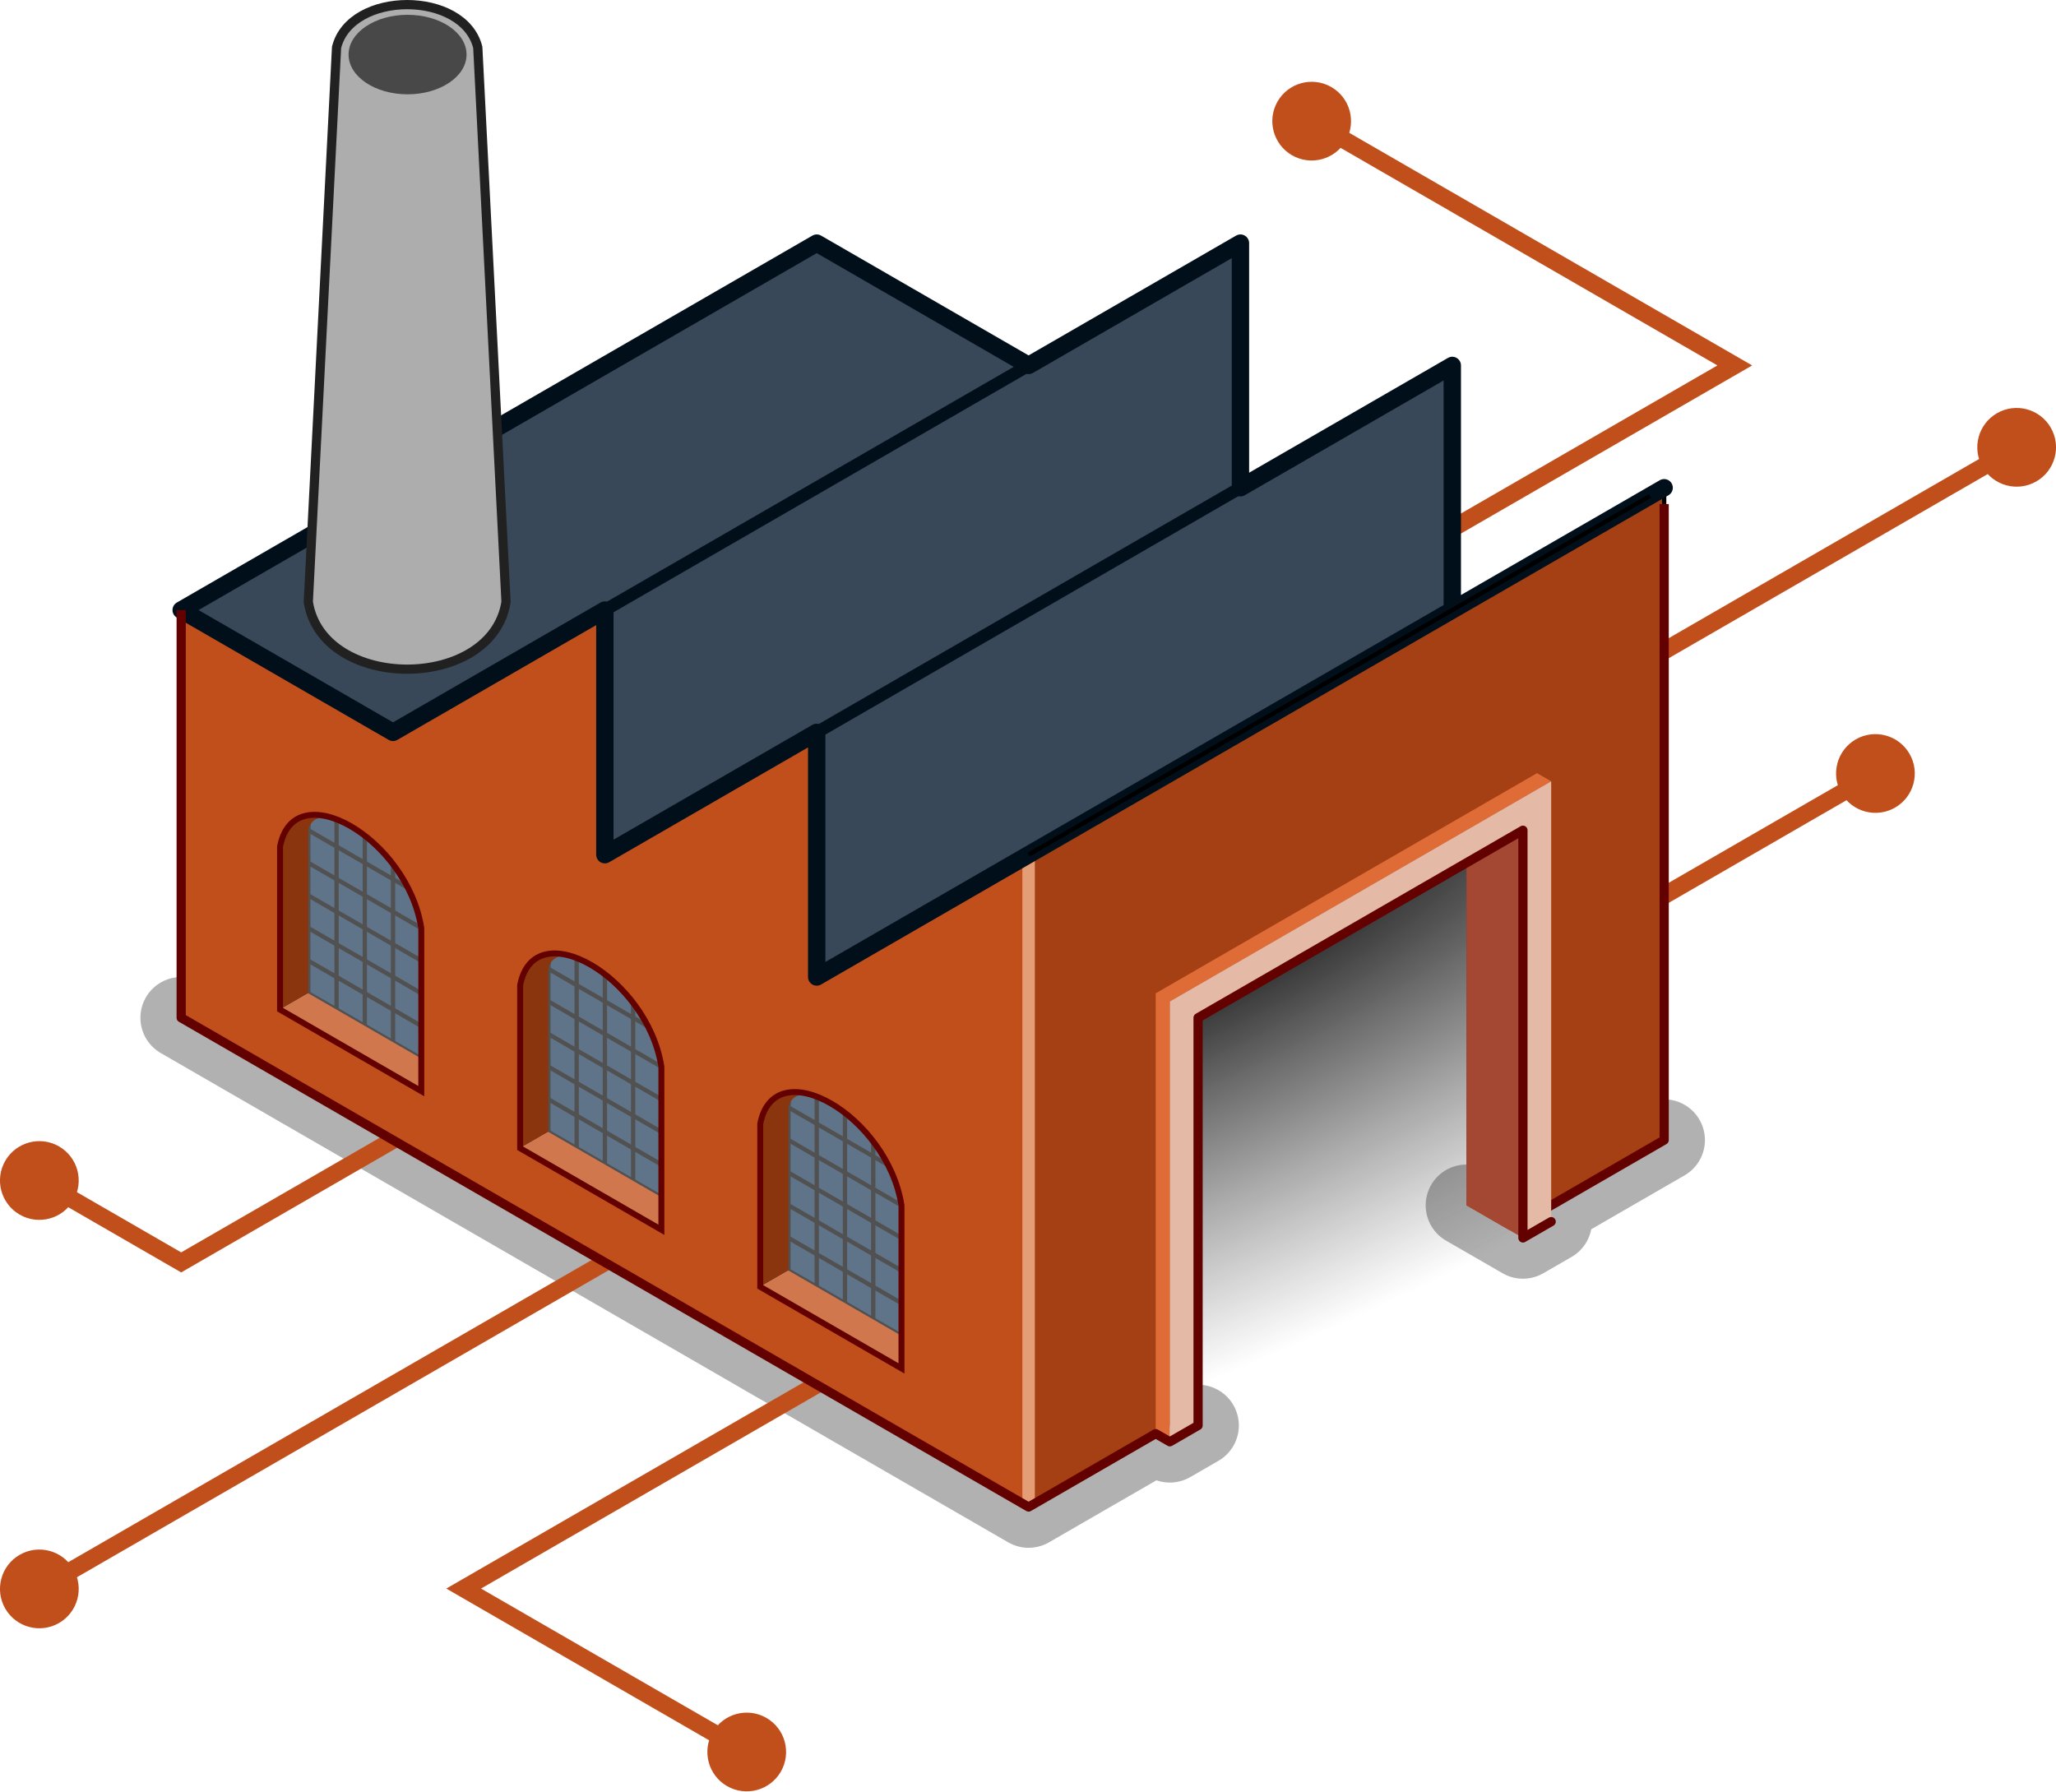
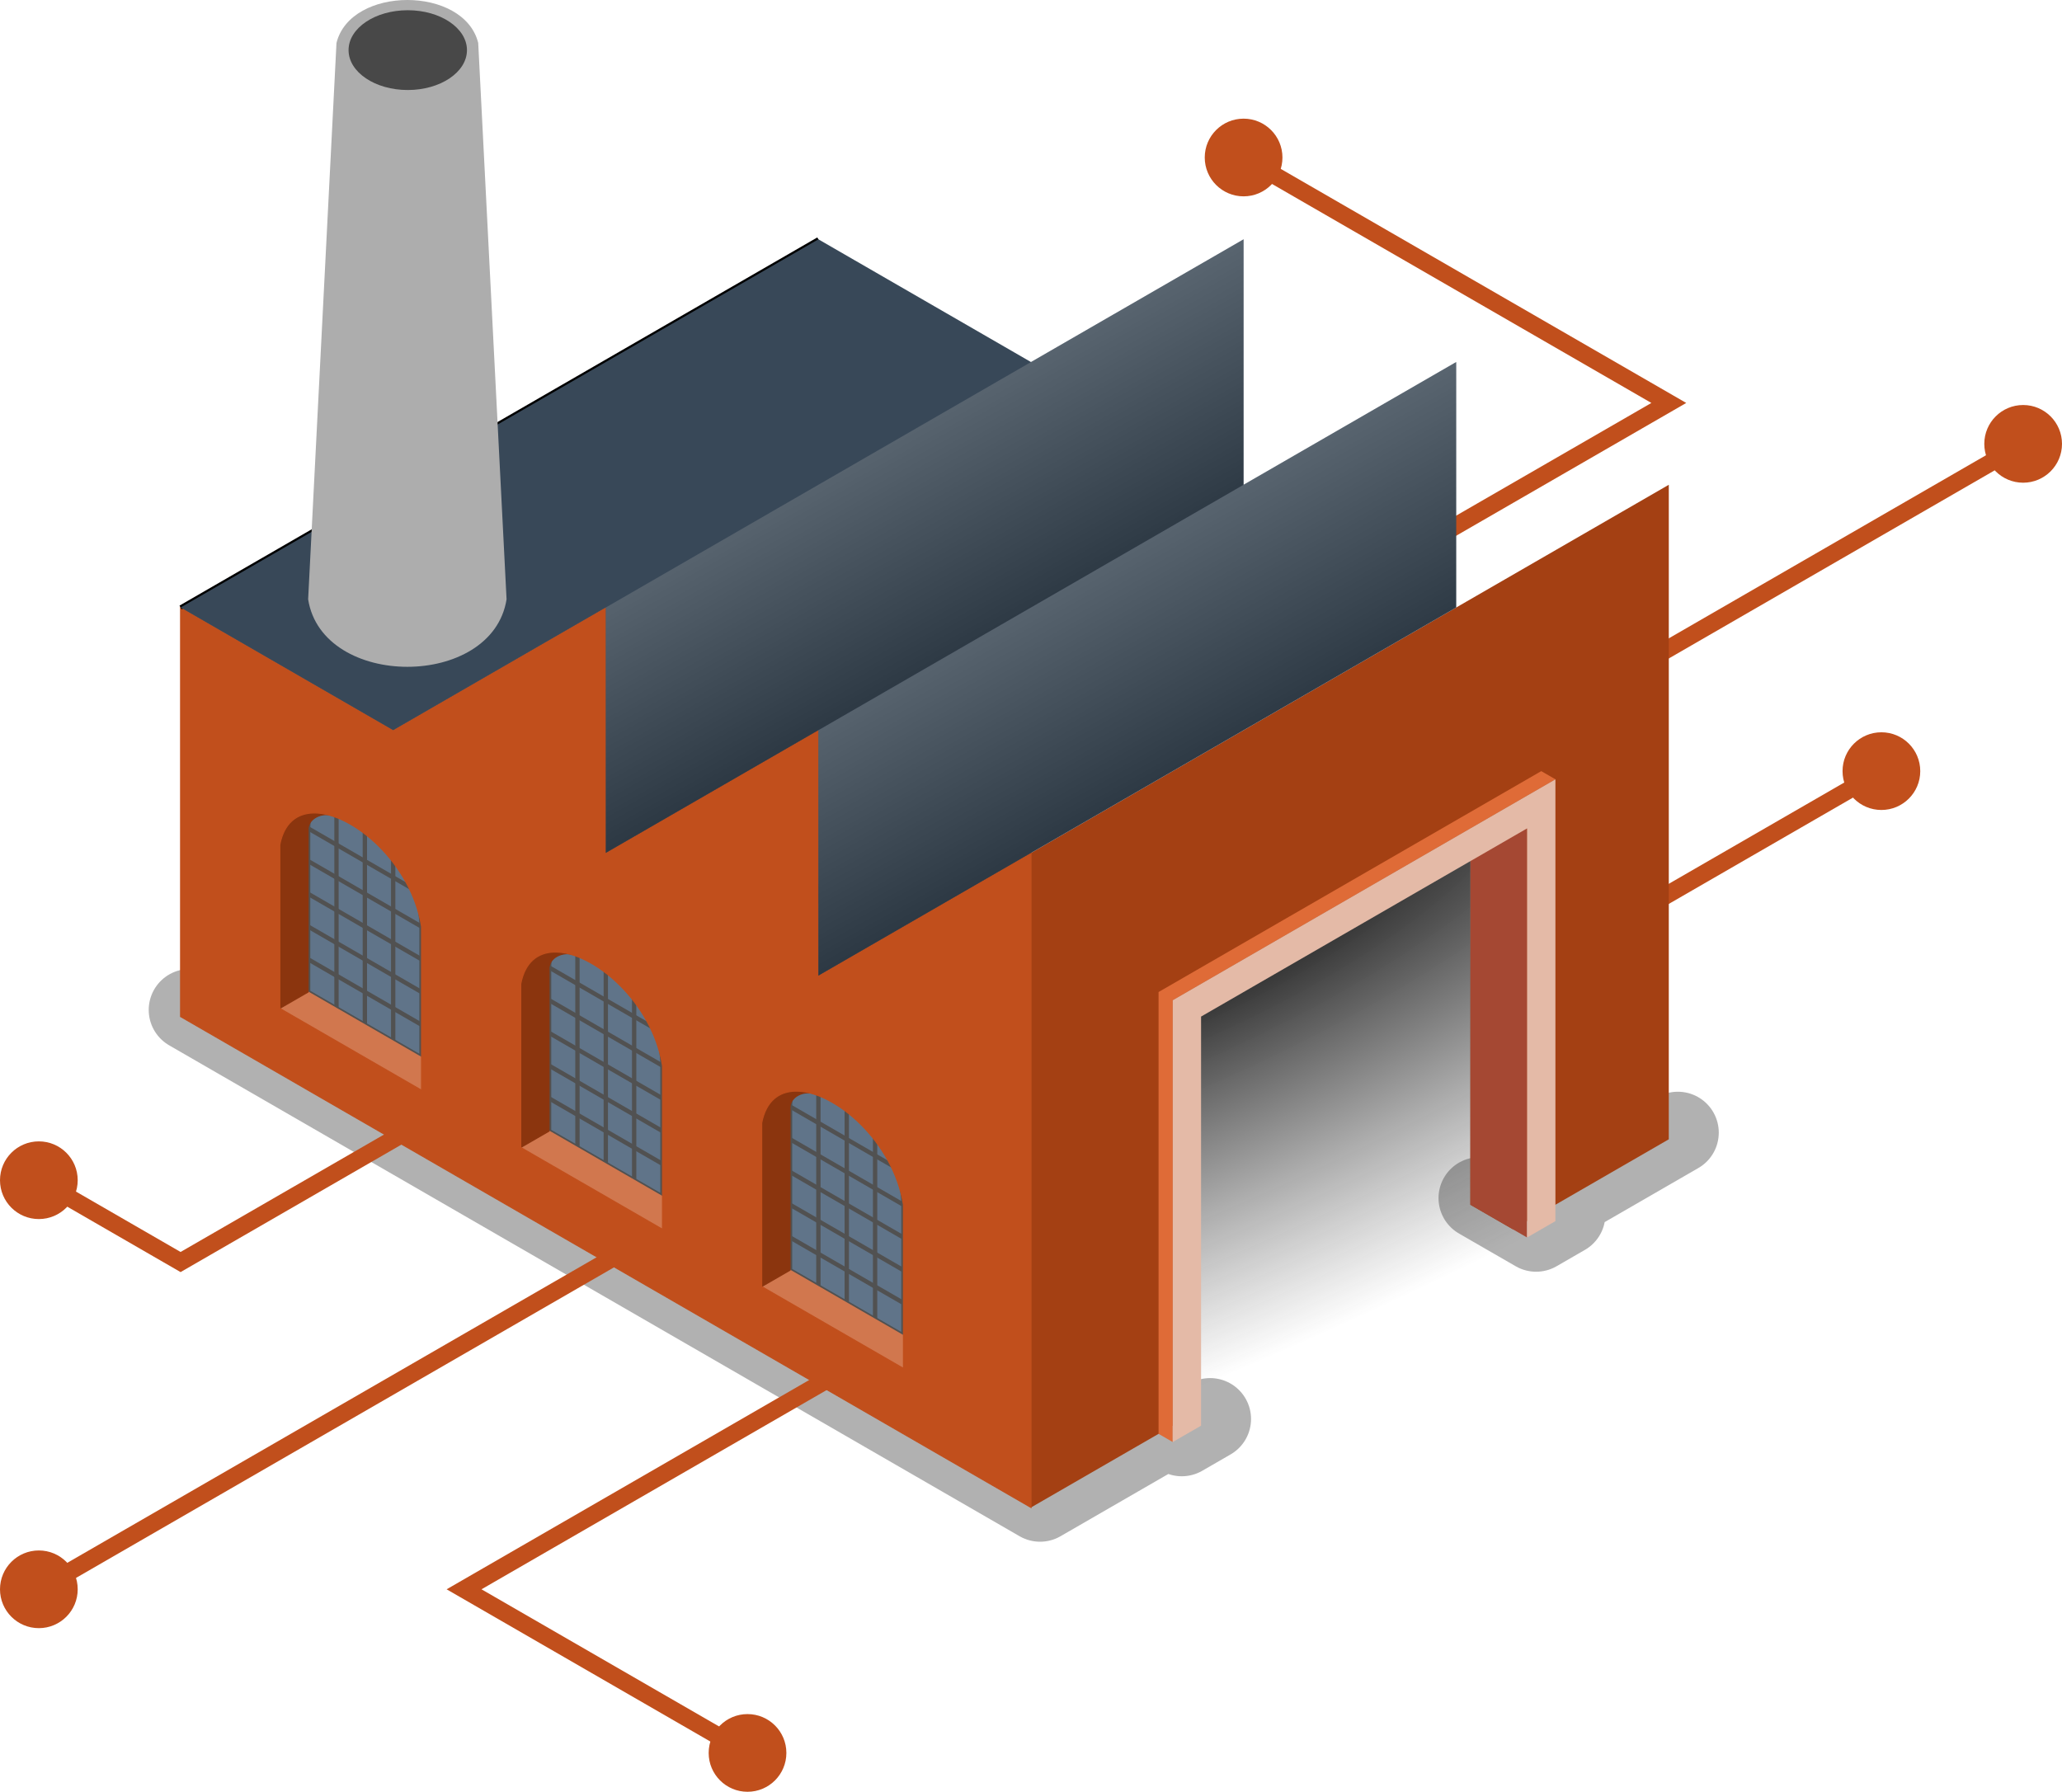
- <svg xmlns="http://www.w3.org/2000/svg" xmlns:xlink="http://www.w3.org/1999/xlink" width="126.069mm" height="109.842mm" viewBox="0 0 126.069 109.842" version="1.1" id="svg5">
+ <svg xmlns="http://www.w3.org/2000/svg" xmlns:xlink="http://www.w3.org/1999/xlink" width="125.992mm" height="109.499mm" viewBox="0 0 125.992 109.499" version="1.1" id="svg5">
  <defs id="defs2">
+     <linearGradient id="linearGradient891118">
+       <stop style="stop-color:#000000;stop-opacity:1" offset="0" id="stop891114" />
+       <stop style="stop-color:#ffffff;stop-opacity:1" offset="1" id="stop891116" />
+     </linearGradient>
    <marker style="overflow:visible" id="DotM" refX="0" refY="0" orient="auto">
      <path transform="matrix(0.4,0,0,0.4,2.96,0.4)" style="fill:context-stroke;fill-rule:evenodd;stroke:context-stroke;stroke-width:1pt" d="m -2.5,-1 c 0,2.76 -2.24,5 -5,5 -2.76,0 -5,-2.24 -5,-5 0,-2.76 2.24,-5 5,-5 2.76,0 5,2.24 5,5 z" id="path95192" />
    </marker>
    <marker style="overflow:visible" id="Arrow2Mstart" refX="0" refY="0" orient="auto">
      <path transform="scale(0.6)" d="M 8.719,4.034 -2.207,0.016 8.719,-4.002 c -1.745,2.372 -1.735,5.617 -6e-7,8.035 z" style="fill:context-stroke;fill-rule:evenodd;stroke:context-stroke;stroke-width:0.625;stroke-linejoin:round" id="path95152" />
    </marker>
    <linearGradient id="linearGradient38643">
      <stop style="stop-color:#000000;stop-opacity:1" offset="0" id="stop38639" />
      <stop style="stop-color:#323232;stop-opacity:0" offset="1" id="stop38641" />
    </linearGradient>
-     <radialGradient xlink:href="#linearGradient38643" id="radialGradient120361" cx="86.327" cy="40.421" fx="86.327" fy="40.421" r="10.392" gradientTransform="matrix(-7.833331,3.560326,-1.035206,-2.277631,826.3247,-153.7891)" gradientUnits="userSpaceOnUse" />
+     <radialGradient xlink:href="#linearGradient38643" id="radialGradient120361" cx="86.327" cy="40.421" fx="86.327" fy="40.421" r="10.392" gradientTransform="matrix(-7.833331,3.560326,-1.035206,-2.277631,789.7273,-158.1641)" gradientUnits="userSpaceOnUse" />
+     <linearGradient xlink:href="#linearGradient891118" id="linearGradient891082" gradientUnits="userSpaceOnUse" x1="72.91" y1="51.075" x2="62.315" y2="32.049" gradientTransform="translate(-17.66534,-7.782818)" />
+     <linearGradient xlink:href="#linearGradient891118" id="linearGradient891464" gradientUnits="userSpaceOnUse" x1="72.91" y1="51.075" x2="62.315" y2="32.049" gradientTransform="translate(-4.674919,-0.2825)" />
  </defs>
-   <g id="layer1" transform="translate(-36.52141,-4.092501)">
-     <path style="fill:none;stroke:#b1b1b1;stroke-width:5;stroke-linecap:round;stroke-linejoin:round;stroke-miterlimit:4;stroke-dasharray:none;stroke-opacity:1" d="m 138.564,74 -7.794,4.5 0.866,0.5 -1.732,1 -3.464,-2" id="path126984" />
-     <path style="fill:none;stroke:#b1b1b1;stroke-width:5;stroke-linecap:round;stroke-linejoin:round;stroke-miterlimit:4;stroke-dasharray:none;stroke-opacity:1" d="M 47.631,66.5 99.593,96.5 107.387,92 108.253,92.5 l 1.732,-1" id="path125998" />
-     <path style="fill:none;fill-opacity:1;stroke:#c14f1c;stroke-width:1.065;stroke-linecap:butt;stroke-linejoin:miter;stroke-miterlimit:4;stroke-dasharray:none;stroke-opacity:1;marker-start:url(#DotM);marker-end:url(#DotM)" d="m 38.971,76.5 8.66,5 95.263,-55 -25.981,-15" id="path94871" />
-     <path style="fill:none;fill-opacity:1;stroke:#c14f1c;stroke-width:1.065;stroke-linecap:butt;stroke-linejoin:miter;stroke-miterlimit:4;stroke-dasharray:none;stroke-opacity:1;marker-start:url(#DotM);marker-end:url(#DotM)" d="M 38.971,101.5 160.215,31.5" id="path94873" />
-     <path style="fill:none;fill-opacity:1;stroke:#c14f1c;stroke-width:1.065;stroke-linecap:butt;stroke-linejoin:miter;stroke-miterlimit:4;stroke-dasharray:none;stroke-opacity:1;marker-start:url(#DotM);marker-end:url(#DotM)" d="M 82.272,111.5 64.952,101.5 105.655,78 v -11 l 23.383,-12.5 -0.866,10.5 23.383,-13.5" id="path94875" />
-     <path style="fill:#607489;fill-opacity:1;stroke:#515151;stroke-width:0.265px;stroke-linecap:butt;stroke-linejoin:miter;stroke-opacity:1" d="m 55.426,65 6.928,4 v -8 c 10e-7,-5 -6.928,-10 -6.928,-6 V 65" id="path88691" />
-     <path style="fill:none;fill-opacity:1;stroke:#515151;stroke-width:0.265px;stroke-linecap:butt;stroke-linejoin:miter;stroke-opacity:1" d="m 57.158,67 v -13" id="path88693" />
-     <path style="fill:none;fill-opacity:1;stroke:#515151;stroke-width:0.265px;stroke-linecap:butt;stroke-linejoin:miter;stroke-opacity:1" d="m 58.89,68 v -13" id="path88695" />
-     <path style="fill:none;fill-opacity:1;stroke:#515151;stroke-width:0.265px;stroke-linecap:butt;stroke-linejoin:miter;stroke-opacity:1" d="m 60.622,69 v -13" id="path88697" />
-     <path style="fill:#d1774e;fill-opacity:1;stroke:none;stroke-width:0.265px;stroke-linecap:butt;stroke-linejoin:miter;stroke-opacity:1" d="m 53.694,66 1.732,-1 6.928,4 v 2 L 53.694,66" id="path88685" />
-     <path style="fill:none;fill-opacity:1;stroke:#515151;stroke-width:0.265px;stroke-linecap:butt;stroke-linejoin:miter;stroke-opacity:1" d="m 54.56,54.5 7.794,4.5" id="path88699" />
-     <path style="fill:none;fill-opacity:1;stroke:#515151;stroke-width:0.265px;stroke-linecap:butt;stroke-linejoin:miter;stroke-opacity:1" d="m 54.56,56.5 8.66,5" id="path88701" />
-     <path style="fill:none;fill-opacity:1;stroke:#515151;stroke-width:0.265px;stroke-linecap:butt;stroke-linejoin:miter;stroke-opacity:1" d="m 54.56,58.5 8.66,5" id="path88703" />
-     <path style="fill:none;fill-opacity:1;stroke:#515151;stroke-width:0.265px;stroke-linecap:butt;stroke-linejoin:miter;stroke-opacity:1" d="m 54.56,60.5 8.66,5" id="path88705" />
-     <path style="fill:none;fill-opacity:1;stroke:#515151;stroke-width:0.265;stroke-linecap:butt;stroke-linejoin:miter;stroke-miterlimit:4;stroke-dasharray:none;stroke-opacity:1" d="m 54.56,62.5 8.66,5" id="path88707" />
-     <path id="path4658" style="fill:#a44013;fill-opacity:1;stroke:none;stroke-width:0.265;stroke-linecap:butt;stroke-linejoin:miter;stroke-miterlimit:4;stroke-dasharray:none;stroke-opacity:1" d="M 138.564,34 99.593,56.5 V 96.5 L 109.119,91 V 66 l 17.32,-10 v 22 l 2.598,1.5 9.526,-5.5 z" />
-     <path style="fill:#a54833;fill-opacity:1;stroke:none;stroke-width:0.265px;stroke-linecap:butt;stroke-linejoin:miter;stroke-opacity:1" d="m 129.904,55 -3.464,1 v 22 l 3.464,2 z" id="path41746" />
-     <path style="fill:#8b350e;fill-opacity:1;stroke:none;stroke-width:0.265px;stroke-linecap:butt;stroke-linejoin:miter;stroke-opacity:1" d="m 53.694,66 1.732,-1 v -10 c 0.06,-0.697 1.042,-1.075 1.697,-0.687 0.035,-0.313 -3.429,-2.313 -3.429,1.687 L 53.694,66" id="path88687" />
-     <g id="g90014" transform="translate(60.62178,74)">
-       <path style="fill:#607489;fill-opacity:1;stroke:#515151;stroke-width:0.265px;stroke-linecap:butt;stroke-linejoin:miter;stroke-opacity:1" d="m 9.526,-0.5 6.928,4 v -8 C 16.454,-9.5 9.526,-14.5 9.526,-10.5 v 10" id="path89981" />
-       <path style="fill:none;fill-opacity:1;stroke:#515151;stroke-width:0.265px;stroke-linecap:butt;stroke-linejoin:miter;stroke-opacity:1" d="m 11.258,1.5 v -13" id="path89983" />
-       <path style="fill:none;fill-opacity:1;stroke:#515151;stroke-width:0.265px;stroke-linecap:butt;stroke-linejoin:miter;stroke-opacity:1" d="m 12.99,2.5 v -13" id="path89985" />
-       <path style="fill:none;fill-opacity:1;stroke:#515151;stroke-width:0.265px;stroke-linecap:butt;stroke-linejoin:miter;stroke-opacity:1" d="m 14.722,3.5 v -13" id="path89987" />
-       <path style="fill:#d1774e;fill-opacity:1;stroke:none;stroke-width:0.265px;stroke-linecap:butt;stroke-linejoin:miter;stroke-opacity:1" d="m 7.794,0.5 1.732,-1 6.928,4 V 5.5 L 7.794,0.5" id="path89989" />
-       <path style="fill:none;fill-opacity:1;stroke:#515151;stroke-width:0.265px;stroke-linecap:butt;stroke-linejoin:miter;stroke-opacity:1" d="m 8.66,-11 7.794,4.5" id="path89991" />
-       <path style="fill:none;fill-opacity:1;stroke:#515151;stroke-width:0.265px;stroke-linecap:butt;stroke-linejoin:miter;stroke-opacity:1" d="m 8.66,-9 8.66,5" id="path89993" />
-       <path style="fill:none;fill-opacity:1;stroke:#515151;stroke-width:0.265px;stroke-linecap:butt;stroke-linejoin:miter;stroke-opacity:1" d="m 8.66,-7 8.66,5" id="path89995" />
-       <path style="fill:none;fill-opacity:1;stroke:#515151;stroke-width:0.265px;stroke-linecap:butt;stroke-linejoin:miter;stroke-opacity:1" d="m 8.66,-5 8.66,5" id="path89997" />
-       <path style="fill:none;fill-opacity:1;stroke:#515151;stroke-width:0.265;stroke-linecap:butt;stroke-linejoin:miter;stroke-miterlimit:4;stroke-dasharray:none;stroke-opacity:1" d="m 8.66,-3 8.66,5" id="path89999" />
-       <path style="fill:#8b350e;fill-opacity:1;stroke:none;stroke-width:0.265px;stroke-linecap:butt;stroke-linejoin:miter;stroke-opacity:1" d="m 7.794,0.5 1.732,-1 V -10.5 c 0.06,-0.697 1.042,-1.075 1.697,-0.687 C 11.258,-11.5 7.794,-13.5 7.794,-9.5 l -1e-6,10" id="path90001" />
-     </g>
-     <g id="g90112" transform="translate(75.34421,82.5)">
-       <path style="fill:#607489;fill-opacity:1;stroke:#515151;stroke-width:0.265px;stroke-linecap:butt;stroke-linejoin:miter;stroke-opacity:1" d="m 9.526,-0.5 6.928,4 v -8 C 16.454,-9.5 9.526,-14.5 9.526,-10.5 v 10" id="path90090" />
-       <path style="fill:none;fill-opacity:1;stroke:#515151;stroke-width:0.265px;stroke-linecap:butt;stroke-linejoin:miter;stroke-opacity:1" d="m 11.258,1.5 v -13" id="path90092" />
-       <path style="fill:none;fill-opacity:1;stroke:#515151;stroke-width:0.265px;stroke-linecap:butt;stroke-linejoin:miter;stroke-opacity:1" d="m 12.99,2.5 v -13" id="path90094" />
-       <path style="fill:none;fill-opacity:1;stroke:#515151;stroke-width:0.265px;stroke-linecap:butt;stroke-linejoin:miter;stroke-opacity:1" d="m 14.722,3.5 v -13" id="path90096" />
-       <path style="fill:#d1774e;fill-opacity:1;stroke:none;stroke-width:0.265px;stroke-linecap:butt;stroke-linejoin:miter;stroke-opacity:1" d="m 7.794,0.5 1.732,-1 6.928,4 V 5.5 L 7.794,0.5" id="path90098" />
-       <path style="fill:none;fill-opacity:1;stroke:#515151;stroke-width:0.265px;stroke-linecap:butt;stroke-linejoin:miter;stroke-opacity:1" d="m 8.66,-11 7.794,4.5" id="path90100" />
-       <path style="fill:none;fill-opacity:1;stroke:#515151;stroke-width:0.265px;stroke-linecap:butt;stroke-linejoin:miter;stroke-opacity:1" d="m 8.66,-9 8.66,5" id="path90102" />
-       <path style="fill:none;fill-opacity:1;stroke:#515151;stroke-width:0.265px;stroke-linecap:butt;stroke-linejoin:miter;stroke-opacity:1" d="m 8.66,-7 8.66,5" id="path90104" />
-       <path style="fill:none;fill-opacity:1;stroke:#515151;stroke-width:0.265px;stroke-linecap:butt;stroke-linejoin:miter;stroke-opacity:1" d="m 8.66,-5 8.66,5" id="path90106" />
-       <path style="fill:none;fill-opacity:1;stroke:#515151;stroke-width:0.265;stroke-linecap:butt;stroke-linejoin:miter;stroke-miterlimit:4;stroke-dasharray:none;stroke-opacity:1" d="m 8.66,-3 8.66,5" id="path90108" />
-       <path style="fill:#8b350e;fill-opacity:1;stroke:none;stroke-width:0.265px;stroke-linecap:butt;stroke-linejoin:miter;stroke-opacity:1" d="m 7.794,0.5 1.732,-1 V -10.5 c 0.06,-0.697 1.042,-1.075 1.697,-0.687 C 11.258,-11.5 7.794,-13.5 7.794,-9.5 l -1e-6,10" id="path90110" />
-     </g>
-     <path id="path891" style="fill:#c14f1c;fill-opacity:1;stroke:none;stroke-width:0.565;stroke-linecap:butt;stroke-linejoin:miter;stroke-miterlimit:4;stroke-dasharray:none;stroke-opacity:1" d="M 47.631,41.5 V 66.5 L 99.593,96.5 V 56.5 L 86.603,64 V 49 l -12.99,7.5 V 41.5 L 60.622,49 Z m 8.119,12.556 c 2.388,-0.049 5.994,3.077 6.603,6.944 v 10 L 53.694,66 V 56 c 0.257,-1.336 1.048,-1.923 2.057,-1.944 z m 14.723,8.5 c 2.388,-0.049 5.994,3.076 6.603,6.943 v 10 l -8.66,-5 v -10 c 0.257,-1.336 1.048,-1.923 2.057,-1.944 z m 14.723,8.5 c 2.388,-0.049 5.994,3.077 6.603,6.944 v 10 L 83.138,83 V 73 c 0.257,-1.336 1.049,-1.923 2.057,-1.944 z" />
-     <path style="fill:none;stroke:#000000;stroke-width:0.265px;stroke-linecap:butt;stroke-linejoin:miter;stroke-opacity:1" d="M 138.564,74 V 34 l -12.99,7.5 V 26.5 l -12.99,7.5 v -15 l -12.99,7.5 -12.99,-7.5 v 25" id="path1264" />
-     <path style="fill:none;stroke:#000000;stroke-width:0.265px;stroke-linecap:butt;stroke-linejoin:miter;stroke-opacity:1" d="m 47.631,41.5 38.971,-22.5" id="path1950" />
-     <path style="fill:none;stroke:#e59d76;stroke-width:0.765;stroke-linecap:butt;stroke-linejoin:miter;stroke-miterlimit:4;stroke-dasharray:none;stroke-opacity:1" d="M 99.593,96.5 V 56.5" id="path43468" />
-     <path style="fill:#384858;fill-opacity:1;stroke:#010f1b;stroke-width:1.065;stroke-linecap:butt;stroke-linejoin:round;stroke-miterlimit:4;stroke-dasharray:none;stroke-opacity:1" d="m 47.631,41.5 38.971,-22.5 12.99,7.5 12.99,-7.5 v 15 l 12.99,-7.5 v 15 l 12.99,-7.5 -51.962,30 V 49 l -12.99,7.5 v -15 l -12.99,7.5 z" id="path7142" />
-     <path style="fill:#010f1b;fill-opacity:1;stroke:#010f1b;stroke-width:0.765;stroke-linecap:butt;stroke-linejoin:miter;stroke-miterlimit:4;stroke-dasharray:none;stroke-opacity:1" d="m 73.612,41.5 38.971,-22.5" id="path1952" />
-     <path style="fill:#010f1b;fill-opacity:1;stroke:#010f1b;stroke-width:0.765;stroke-linecap:butt;stroke-linejoin:miter;stroke-miterlimit:4;stroke-dasharray:none;stroke-opacity:1" d="m 86.603,49 38.105,-22" id="path1954" />
-     <path style="fill:none;stroke:#000000;stroke-width:0.265px;stroke-linecap:butt;stroke-linejoin:miter;stroke-opacity:1" d="m 99.593,56.5 38.105,-22" id="path1956" />
-     <path style="fill:none;stroke:#630000;stroke-width:0.365;stroke-linecap:butt;stroke-linejoin:miter;stroke-miterlimit:4;stroke-dasharray:none;stroke-opacity:1" d="m 53.694,66 8.66,5 V 61 c -0.866,-5.5 -7.794,-9.5 -8.66,-5 z" id="path2090" />
-     <path style="fill:url(#radialGradient120361);fill-opacity:1;stroke:none;stroke-width:0.265px;stroke-linecap:butt;stroke-linejoin:miter;stroke-opacity:1" d="M 109.119,91 V 66 l 17.32,-10 v 22 l 3.464,2 -19.919,11.5" id="path2684" />
-     <path style="fill:#adadad;fill-opacity:1;stroke:#212121;stroke-width:0.565;stroke-linecap:butt;stroke-linejoin:miter;stroke-miterlimit:4;stroke-dasharray:none;stroke-opacity:1" d="m 57.158,7 c 0.866,-3.5 7.794,-3.5 8.66,0 l 1.732,34 c -0.866,5.5 -11.258,5.5 -12.124,0 z" id="path5582" />
-     <ellipse style="fill:#484848;fill-opacity:1;stroke:none;stroke-width:0.167;stroke-miterlimit:4;stroke-dasharray:none;stroke-opacity:1" id="ellipse6866" ry="2.438" rx="3.617" cy="7.438" cx="61.512" />
-     <path style="fill:none;stroke:#630000;stroke-width:0.365;stroke-linecap:butt;stroke-linejoin:miter;stroke-miterlimit:4;stroke-dasharray:none;stroke-opacity:1" d="m 68.416,74.5 8.66,5 V 69.5 C 76.21,64 69.282,60 68.416,64.5 Z" id="path90114" />
-     <path style="fill:none;stroke:#630000;stroke-width:0.365;stroke-linecap:butt;stroke-linejoin:miter;stroke-miterlimit:4;stroke-dasharray:none;stroke-opacity:1" d="m 83.138,83 8.66,5 V 78 c -0.866,-5.5 -7.794,-9.5 -8.66,-5 z" id="path90116" />
-     <path style="fill:#df6b37;fill-opacity:1;stroke:none;stroke-width:0.265px;stroke-linecap:butt;stroke-linejoin:miter;stroke-opacity:1" d="M 107.387,92 108.253,92.5 V 65.5 l 23.383,-13.5 -0.866,-0.5 L 107.387,65 Z" id="path91243" />
-     <path style="fill:none;stroke:#630000;stroke-width:0.565;stroke-linecap:butt;stroke-linejoin:round;stroke-miterlimit:4;stroke-dasharray:none;stroke-opacity:1" d="M 130.77,78.5 138.564,74 V 35 m -90.933,6.5 V 66.5 L 99.593,96.5 107.387,92" id="path42726" />
-     <path style="fill:#e4baa7;fill-opacity:1;stroke:none;stroke-width:0.265px;stroke-linecap:butt;stroke-linejoin:miter;stroke-opacity:1" d="M 108.253,92.5 V 65.5 l 23.383,-13.5 v 27 l -1.732,1 v -25 l -19.919,11.5 v 25 L 108.253,92.5" id="path91044" />
-     <path style="fill:none;stroke:#630000;stroke-width:0.565;stroke-linecap:round;stroke-linejoin:round;stroke-miterlimit:4;stroke-dasharray:none;stroke-opacity:1" d="m 131.636,79 -1.732,1 v -25 l -19.919,11.5 v 25 l -1.732,1 -0.866,-0.5" id="path94075" />
+   <path style="fill:none;stroke:#b1b1b1;stroke-width:5;stroke-linecap:round;stroke-linejoin:round;stroke-miterlimit:4;stroke-dasharray:none;stroke-opacity:1" d="m 102.52,69.217 -7.794,4.5 0.866,0.5 -1.732,1 -3.464,-2" id="path126984" />
+   <path style="fill:none;stroke:#b1b1b1;stroke-width:5;stroke-linecap:round;stroke-linejoin:round;stroke-miterlimit:4;stroke-dasharray:none;stroke-opacity:1" d="m 11.587,61.717 51.962,30 7.794,-4.5 0.866,0.5 1.732,-1" id="path125998" />
+   <path style="fill:none;fill-opacity:1;stroke:#c14f1c;stroke-width:1.065;stroke-linecap:butt;stroke-linejoin:miter;stroke-miterlimit:4;stroke-dasharray:none;stroke-opacity:1" d="m 2.374,72.125 8.66,5 90.933,-52.5 -25.981,-15" id="path94871" />
+   <path style="fill:none;fill-opacity:1;stroke:#c14f1c;stroke-width:1.065;stroke-linecap:butt;stroke-linejoin:miter;stroke-miterlimit:4;stroke-dasharray:none;stroke-opacity:1" d="M 2.374,97.125 123.617,27.125" id="path94873" />
+   <g id="g2374" transform="translate(11.73149,10.63049)">
+     <path style="fill:#607489;fill-opacity:1;stroke:#515151;stroke-width:0.265px;stroke-linecap:butt;stroke-linejoin:miter;stroke-opacity:1" d="m 21.819,58.494 6.928,4 v -8 c 10e-7,-5 -6.928,-10 -6.928,-6 v 10" id="path2352" />
+     <path style="fill:none;fill-opacity:1;stroke:#515151;stroke-width:0.265px;stroke-linecap:butt;stroke-linejoin:miter;stroke-opacity:1" d="m 23.551,60.494 v -13" id="path2354" />
+     <path style="fill:none;fill-opacity:1;stroke:#515151;stroke-width:0.265px;stroke-linecap:butt;stroke-linejoin:miter;stroke-opacity:1" d="m 25.284,61.494 v -13" id="path2356" />
+     <path style="fill:none;fill-opacity:1;stroke:#515151;stroke-width:0.265px;stroke-linecap:butt;stroke-linejoin:miter;stroke-opacity:1" d="m 27.016,62.494 v -13" id="path2358" />
+     <path style="fill:#d1774e;fill-opacity:1;stroke:#d1774e;stroke-width:0.065;stroke-linecap:butt;stroke-linejoin:miter;stroke-miterlimit:4;stroke-dasharray:none;stroke-opacity:1" d="m 20.087,59.494 1.732,-1 6.928,4 v 2 l -8.66,-5" id="path2360" />
+     <path style="fill:none;fill-opacity:1;stroke:#515151;stroke-width:0.265px;stroke-linecap:butt;stroke-linejoin:miter;stroke-opacity:1" d="m 20.953,47.994 7.794,4.5" id="path2362" />
+     <path style="fill:none;fill-opacity:1;stroke:#515151;stroke-width:0.265px;stroke-linecap:butt;stroke-linejoin:miter;stroke-opacity:1" d="m 20.953,49.994 8.66,5" id="path2364" />
+     <path style="fill:none;fill-opacity:1;stroke:#515151;stroke-width:0.265px;stroke-linecap:butt;stroke-linejoin:miter;stroke-opacity:1" d="m 20.953,51.994 8.66,5" id="path2366" />
+     <path style="fill:none;fill-opacity:1;stroke:#515151;stroke-width:0.265px;stroke-linecap:butt;stroke-linejoin:miter;stroke-opacity:1" d="m 20.953,53.994 8.66,5" id="path2368" />
+     <path style="fill:none;fill-opacity:1;stroke:#515151;stroke-width:0.265;stroke-linecap:butt;stroke-linejoin:miter;stroke-miterlimit:4;stroke-dasharray:none;stroke-opacity:1" d="m 20.953,55.994 8.66,5" id="path2370" />
+     <path style="fill:#8b350e;fill-opacity:1;stroke:#8b350e;stroke-width:0.065;stroke-linecap:butt;stroke-linejoin:miter;stroke-miterlimit:4;stroke-dasharray:none;stroke-opacity:1" d="m 20.087,59.494 1.732,-1 v -10 c 0.06,-0.697 1.042,-1.075 1.697,-0.687 0.035,-0.313 -3.429,-2.313 -3.429,1.687 l -1e-6,10" id="path2372" />
  </g>
+   <path style="fill:none;fill-opacity:1;stroke:#c14f1c;stroke-width:1.065;stroke-linecap:butt;stroke-linejoin:miter;stroke-miterlimit:4;stroke-dasharray:none;stroke-opacity:1" d="M 45.675,107.125 28.355,97.125 69.058,73.625 v -11 l 23.383,-12.5 -0.866,10.5 23.383,-13.5" id="path94875" />
+   <path id="path4658" style="fill:#a44013;fill-opacity:1;stroke:none;stroke-width:0.265;stroke-linecap:butt;stroke-linejoin:miter;stroke-miterlimit:4;stroke-dasharray:none;stroke-opacity:1" d="M 101.967,29.625 62.996,52.125 V 92.125 L 72.522,86.625 V 61.625 l 17.32,-10 v 22 l 2.598,1.5 9.526,-5.5 z" />
+   <path style="fill:#a54833;fill-opacity:1;stroke:none;stroke-width:0.265px;stroke-linecap:butt;stroke-linejoin:miter;stroke-opacity:1" d="m 93.306,50.625 -3.464,1 V 73.625 l 3.464,2 z" id="path41746" />
+   <g id="g2350" transform="translate(-2.991192,2.130564)">
+     <path style="fill:#607489;fill-opacity:1;stroke:#515151;stroke-width:0.265px;stroke-linecap:butt;stroke-linejoin:miter;stroke-opacity:1" d="m 21.819,58.494 6.928,4 v -8 c 10e-7,-5 -6.928,-10 -6.928,-6 v 10" id="path88691" />
+     <path style="fill:none;fill-opacity:1;stroke:#515151;stroke-width:0.265px;stroke-linecap:butt;stroke-linejoin:miter;stroke-opacity:1" d="m 23.551,60.494 v -13" id="path88693" />
+     <path style="fill:none;fill-opacity:1;stroke:#515151;stroke-width:0.265px;stroke-linecap:butt;stroke-linejoin:miter;stroke-opacity:1" d="m 25.284,61.494 v -13" id="path88695" />
+     <path style="fill:none;fill-opacity:1;stroke:#515151;stroke-width:0.265px;stroke-linecap:butt;stroke-linejoin:miter;stroke-opacity:1" d="m 27.016,62.494 v -13" id="path88697" />
+     <path style="fill:#d1774e;fill-opacity:1;stroke:#d1774e;stroke-width:0.065;stroke-linecap:butt;stroke-linejoin:miter;stroke-miterlimit:4;stroke-dasharray:none;stroke-opacity:1" d="m 20.087,59.494 1.732,-1 6.928,4 v 2 l -8.66,-5" id="path88685" />
+     <path style="fill:none;fill-opacity:1;stroke:#515151;stroke-width:0.265px;stroke-linecap:butt;stroke-linejoin:miter;stroke-opacity:1" d="m 20.953,47.994 7.794,4.5" id="path88699" />
+     <path style="fill:none;fill-opacity:1;stroke:#515151;stroke-width:0.265px;stroke-linecap:butt;stroke-linejoin:miter;stroke-opacity:1" d="m 20.953,49.994 8.66,5" id="path88701" />
+     <path style="fill:none;fill-opacity:1;stroke:#515151;stroke-width:0.265px;stroke-linecap:butt;stroke-linejoin:miter;stroke-opacity:1" d="m 20.953,51.994 8.66,5" id="path88703" />
+     <path style="fill:none;fill-opacity:1;stroke:#515151;stroke-width:0.265px;stroke-linecap:butt;stroke-linejoin:miter;stroke-opacity:1" d="m 20.953,53.994 8.66,5" id="path88705" />
+     <path style="fill:none;fill-opacity:1;stroke:#515151;stroke-width:0.265;stroke-linecap:butt;stroke-linejoin:miter;stroke-miterlimit:4;stroke-dasharray:none;stroke-opacity:1" d="m 20.953,55.994 8.66,5" id="path88707" />
+     <path style="fill:#8b350e;fill-opacity:1;stroke:#8b350e;stroke-width:0.065;stroke-linecap:butt;stroke-linejoin:miter;stroke-miterlimit:4;stroke-dasharray:none;stroke-opacity:1" d="m 20.087,59.494 1.732,-1 v -10 c 0.06,-0.697 1.042,-1.075 1.697,-0.687 0.035,-0.313 -3.429,-2.313 -3.429,1.687 l -1e-6,10" id="path88687" />
+   </g>
+   <g id="g2398" transform="translate(26.45392,19.13049)">
+     <path style="fill:#607489;fill-opacity:1;stroke:#515151;stroke-width:0.265px;stroke-linecap:butt;stroke-linejoin:miter;stroke-opacity:1" d="m 21.819,58.494 6.928,4 v -8 c 10e-7,-5 -6.928,-10 -6.928,-6 v 10" id="path2376" />
+     <path style="fill:none;fill-opacity:1;stroke:#515151;stroke-width:0.265px;stroke-linecap:butt;stroke-linejoin:miter;stroke-opacity:1" d="m 23.551,60.494 v -13" id="path2378" />
+     <path style="fill:none;fill-opacity:1;stroke:#515151;stroke-width:0.265px;stroke-linecap:butt;stroke-linejoin:miter;stroke-opacity:1" d="m 25.284,61.494 v -13" id="path2380" />
+     <path style="fill:none;fill-opacity:1;stroke:#515151;stroke-width:0.265px;stroke-linecap:butt;stroke-linejoin:miter;stroke-opacity:1" d="m 27.016,62.494 v -13" id="path2382" />
+     <path style="fill:#d1774e;fill-opacity:1;stroke:#d1774e;stroke-width:0.065;stroke-linecap:butt;stroke-linejoin:miter;stroke-miterlimit:4;stroke-dasharray:none;stroke-opacity:1" d="m 20.087,59.494 1.732,-1 6.928,4 v 2 l -8.66,-5" id="path2384" />
+     <path style="fill:none;fill-opacity:1;stroke:#515151;stroke-width:0.265px;stroke-linecap:butt;stroke-linejoin:miter;stroke-opacity:1" d="m 20.953,47.994 7.794,4.5" id="path2386" />
+     <path style="fill:none;fill-opacity:1;stroke:#515151;stroke-width:0.265px;stroke-linecap:butt;stroke-linejoin:miter;stroke-opacity:1" d="m 20.953,49.994 8.66,5" id="path2388" />
+     <path style="fill:none;fill-opacity:1;stroke:#515151;stroke-width:0.265px;stroke-linecap:butt;stroke-linejoin:miter;stroke-opacity:1" d="m 20.953,51.994 8.66,5" id="path2390" />
+     <path style="fill:none;fill-opacity:1;stroke:#515151;stroke-width:0.265px;stroke-linecap:butt;stroke-linejoin:miter;stroke-opacity:1" d="m 20.953,53.994 8.66,5" id="path2392" />
+     <path style="fill:none;fill-opacity:1;stroke:#515151;stroke-width:0.265;stroke-linecap:butt;stroke-linejoin:miter;stroke-miterlimit:4;stroke-dasharray:none;stroke-opacity:1" d="m 20.953,55.994 8.66,5" id="path2394" />
+     <path style="fill:#8b350e;fill-opacity:1;stroke:#8b350e;stroke-width:0.065;stroke-linecap:butt;stroke-linejoin:miter;stroke-miterlimit:4;stroke-dasharray:none;stroke-opacity:1" d="m 20.087,59.494 1.732,-1 v -10 c 0.06,-0.697 1.042,-1.075 1.697,-0.687 0.035,-0.313 -3.429,-2.313 -3.429,1.687 l -1e-6,10" id="path2396" />
+   </g>
+   <path id="path891" style="fill:#c14f1c;fill-opacity:1;stroke:#c14f1c;stroke-width:0.065;stroke-linecap:butt;stroke-linejoin:miter;stroke-miterlimit:4;stroke-dasharray:none;stroke-opacity:1" d="M 11.034,37.125 V 62.125 L 62.996,92.125 V 52.125 L 50.005,59.625 V 44.625 l -12.99,7.5 V 37.125 l -12.99,7.5 z m 8.119,12.556 c 2.388,-0.049 5.994,3.077 6.603,6.944 v 10 L 17.096,61.625 V 51.625 c 0.257,-1.336 1.048,-1.923 2.057,-1.944 z m 14.723,8.5 c 2.388,-0.049 5.994,3.076 6.603,6.943 v 10 l -8.66,-5 v -10 c 0.257,-1.336 1.048,-1.923 2.057,-1.944 z m 14.723,8.5 c 2.388,-0.049 5.994,3.077 6.603,6.944 V 83.625 L 46.541,78.625 V 68.625 c 0.257,-1.336 1.049,-1.923 2.057,-1.944 z" />
+   <path style="fill:none;stroke:#000000;stroke-width:0.265px;stroke-linecap:butt;stroke-linejoin:miter;stroke-opacity:1" d="m 11.034,37.125 38.971,-22.5" id="path1950" />
+   <path style="fill:#384858;fill-opacity:1;stroke:none;stroke-width:1.065;stroke-linecap:butt;stroke-linejoin:round;stroke-miterlimit:4;stroke-dasharray:none;stroke-opacity:1" d="m 11.034,37.125 38.971,-22.5 12.99,7.5 12.99,-7.5 v 15 l 12.99,-7.5 v 15 l 12.99,-7.5 -51.962,30 V 44.625 l -12.99,7.5 v -15 l -12.99,7.5 z" id="path7142" />
+   <path style="fill:url(#radialGradient120361);fill-opacity:1;stroke:none;stroke-width:0.265px;stroke-linecap:butt;stroke-linejoin:miter;stroke-opacity:1" d="M 72.522,86.625 V 61.625 l 17.32,-10 v 22 l 3.464,2 -19.919,11.5" id="path2684" />
+   <path style="fill:#adadad;fill-opacity:1;stroke:none;stroke-width:0.565;stroke-linecap:butt;stroke-linejoin:miter;stroke-miterlimit:4;stroke-dasharray:none;stroke-opacity:1" d="m 20.56,2.625 c 0.866,-3.5 7.794,-3.5 8.66,0 l 1.732,34 c -0.866,5.5 -11.258,5.5 -12.124,0 z" id="path5582" />
+   <ellipse style="fill:#484848;fill-opacity:1;stroke:none;stroke-width:0.167;stroke-miterlimit:4;stroke-dasharray:none;stroke-opacity:1" id="ellipse6866" ry="2.438" rx="3.617" cy="3.063" cx="24.915" />
+   <path style="fill:#df6b37;fill-opacity:1;stroke:none;stroke-width:0.265px;stroke-linecap:butt;stroke-linejoin:miter;stroke-opacity:1" d="m 70.79,87.625 0.866,0.5 V 61.125 l 23.383,-13.5 -0.866,-0.5 -23.383,13.5 z" id="path91243" />
+   <path style="fill:#e4baa7;fill-opacity:1;stroke:none;stroke-width:0.265px;stroke-linecap:butt;stroke-linejoin:miter;stroke-opacity:1" d="M 71.656,88.125 V 61.125 l 23.383,-13.5 v 27 l -1.732,1 v -25 L 73.388,62.125 v 25 l -1.732,1" id="path91044" />
+   <path style="opacity:0.272;fill:url(#linearGradient891082);fill-opacity:1;stroke:none;stroke-width:0.265px;stroke-linecap:butt;stroke-linejoin:miter;stroke-opacity:1" d="m 37.015,52.125 v -15 L 75.986,14.625 v 15 z" id="path891080" />
+   <path style="opacity:0.272;fill:url(#linearGradient891464);fill-opacity:1;stroke:none;stroke-width:0.265px;stroke-linecap:butt;stroke-linejoin:miter;stroke-opacity:1" d="m 50.005,59.625 v -15 L 88.976,22.125 v 15 z" id="path891462" />
+   <circle style="fill:#c14f1c;fill-opacity:1;stroke:none;stroke-width:0.071;stroke-linecap:round;stroke-linejoin:round;stroke-miterlimit:4;stroke-dasharray:none;stroke-opacity:1" id="path2774" cx="2.374" cy="72.125" r="2.374" />
+   <circle style="fill:#c14f1c;fill-opacity:1;stroke:none;stroke-width:0.071;stroke-linecap:round;stroke-linejoin:round;stroke-miterlimit:4;stroke-dasharray:none;stroke-opacity:1" id="circle2972" cx="2.374" cy="97.125" r="2.374" />
+   <circle style="fill:#c14f1c;fill-opacity:1;stroke:none;stroke-width:0.071;stroke-linecap:round;stroke-linejoin:round;stroke-miterlimit:4;stroke-dasharray:none;stroke-opacity:1" id="circle2974" cx="45.675" cy="107.125" r="2.374" />
+   <circle style="fill:#c14f1c;fill-opacity:1;stroke:none;stroke-width:0.071;stroke-linecap:round;stroke-linejoin:round;stroke-miterlimit:4;stroke-dasharray:none;stroke-opacity:1" id="circle2976" cx="114.957" cy="47.125" r="2.374" />
+   <circle style="fill:#c14f1c;fill-opacity:1;stroke:none;stroke-width:0.071;stroke-linecap:round;stroke-linejoin:round;stroke-miterlimit:4;stroke-dasharray:none;stroke-opacity:1" id="circle2978" cx="123.618" cy="27.125" r="2.374" />
+   <circle style="fill:#c14f1c;fill-opacity:1;stroke:none;stroke-width:0.071;stroke-linecap:round;stroke-linejoin:round;stroke-miterlimit:4;stroke-dasharray:none;stroke-opacity:1" id="circle2980" cx="75.986" cy="9.625" r="2.374" />
</svg>
